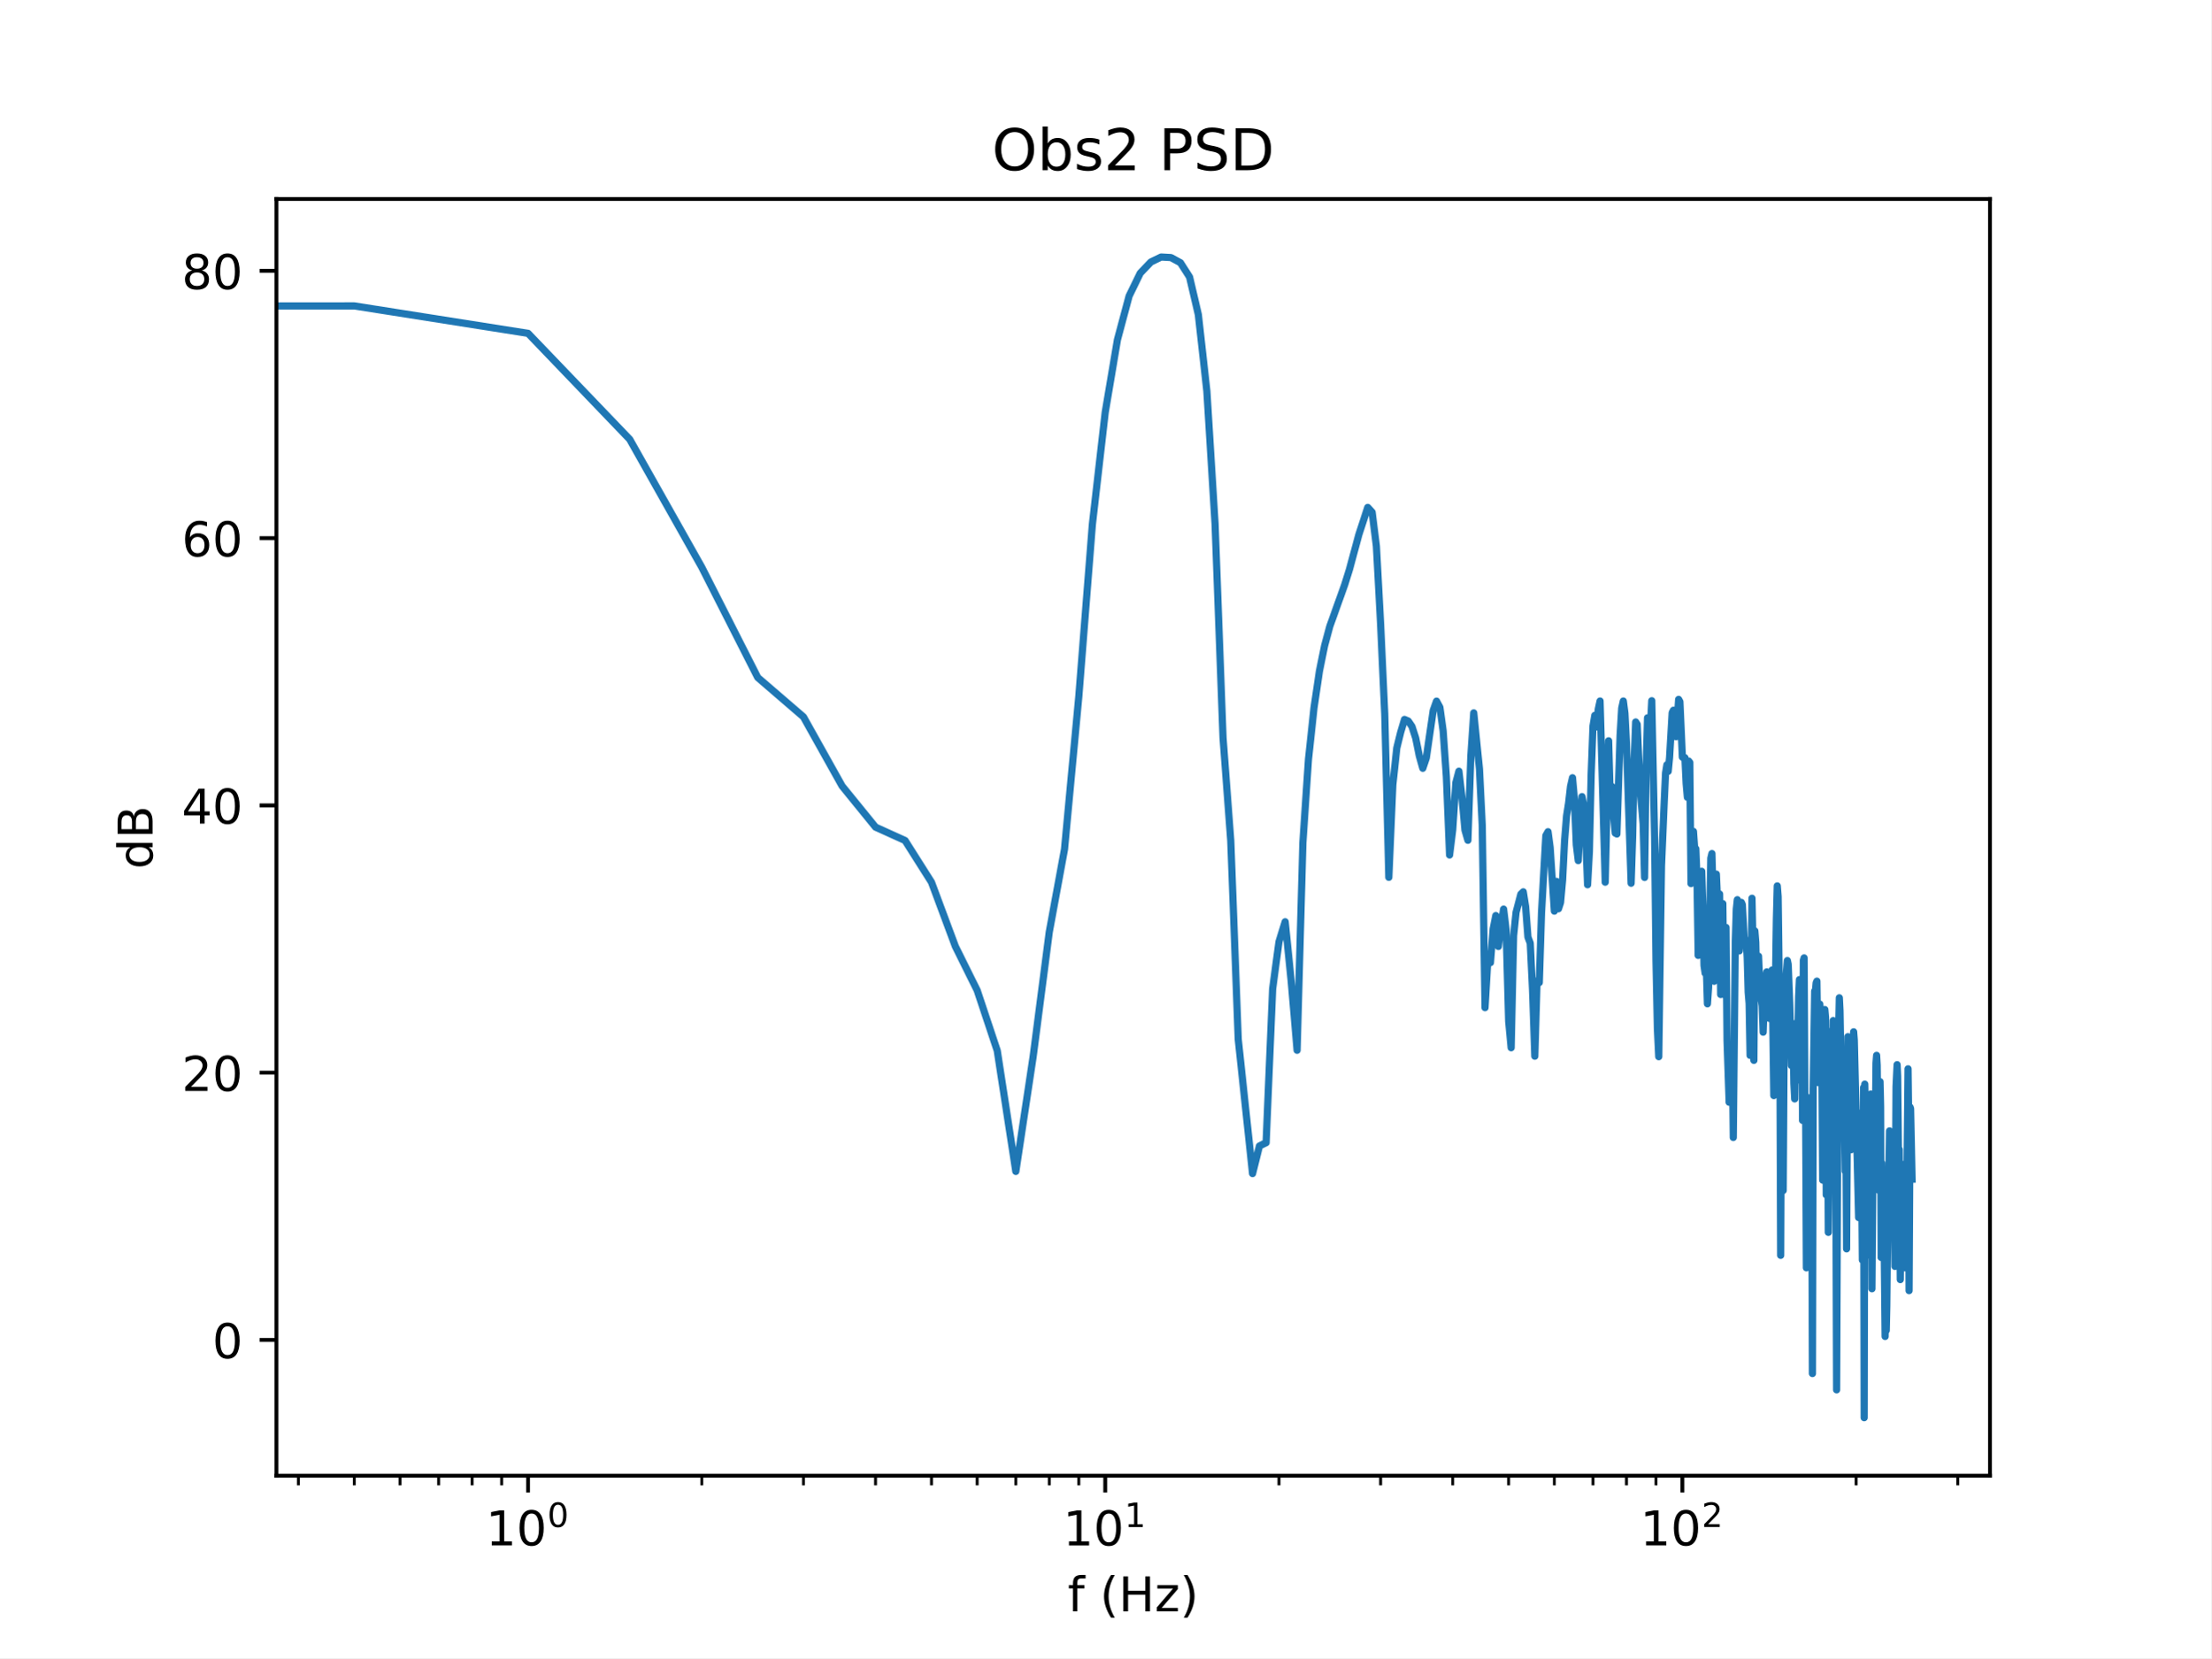
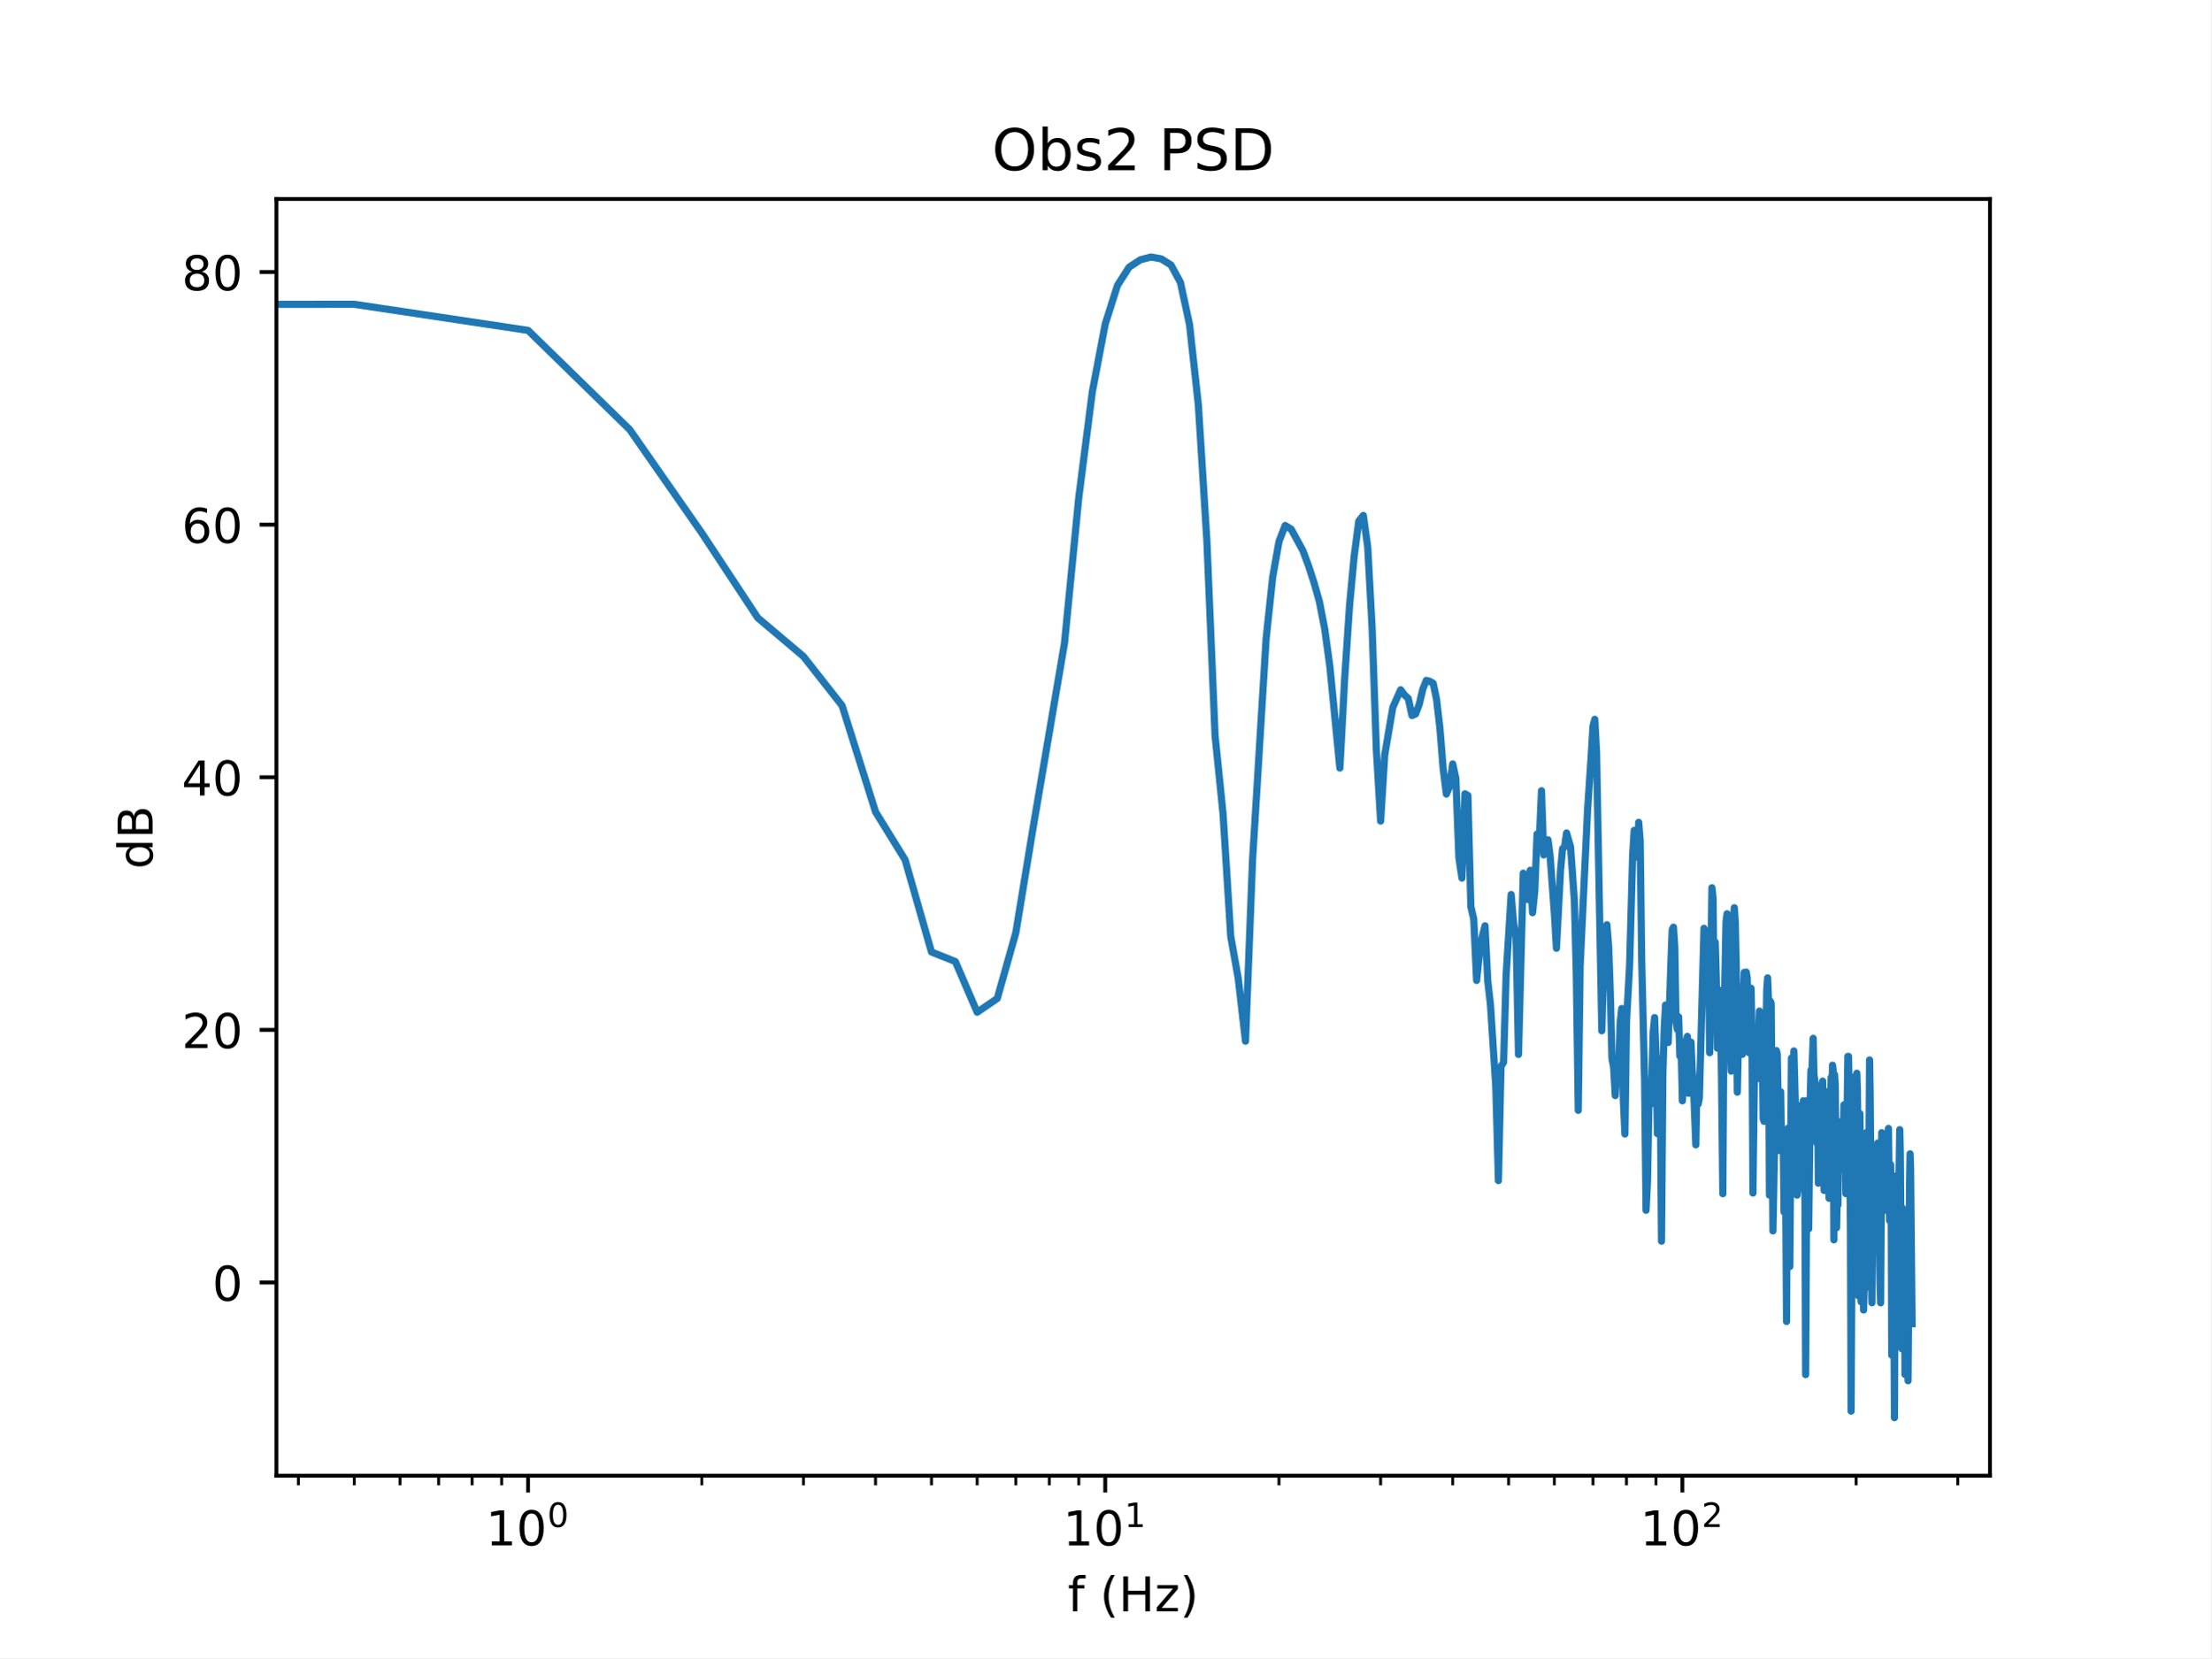
<svg xmlns="http://www.w3.org/2000/svg" xmlns:xlink="http://www.w3.org/1999/xlink" width="460.8pt" height="345.6pt" viewBox="0 0 460.8 345.6" version="1.1">
  <defs>
    <style type="text/css">*{stroke-linejoin: round; stroke-linecap: butt}</style>
  </defs>
  <g id="figure_1">
    <g id="patch_1">
      <path d="M 0 345.6  L 460.8 345.6  L 460.8 0  L 0 0  z " style="fill: #ffffff" />
    </g>
    <g id="axes_1">
      <g id="patch_2">
        <path d="M 57.6 307.584  L 414.72 307.584  L 414.72 41.472  L 57.6 41.472  z " style="fill: #ffffff" />
      </g>
      <g id="matplotlib.axis_1">
        <g id="xtick_1">
          <g id="line2d_1">
            <defs>
-               <path id="m233ea149db" d="M 0 0  L 0 3.5  " style="stroke: #000000; stroke-width: 0.8" />
-             </defs>
-             <g>
-               <use xlink:href="#m233ea149db" x="110.043" y="307.584" style="stroke: #000000; stroke-width: 0.8" />
+               <path id="ma3894af289" d="M 0 0  L 0 3.5  " style="stroke: #000000; stroke-width: 0.8" />
+             </defs>
+             <g>
+               <use xlink:href="#ma3894af289" x="110.043" y="307.584" style="stroke: #000000; stroke-width: 0.8" />
            </g>
          </g>
          <g id="text_1">
            <g transform="translate(101.2431 322.1824) scale(0.1 -0.1)">
              <defs>
                <path id="DejaVuSans-31" d="M 794 531  L 1825 531  L 1825 4091  L 703 3866  L 703 4441  L 1819 4666  L 2450 4666  L 2450 531  L 3481 531  L 3481 0  L 794 0  L 794 531  z " transform="scale(0.015625)" />
                <path id="DejaVuSans-30" d="M 2034 4250  Q 1547 4250 1301 3770  Q 1056 3291 1056 2328  Q 1056 1369 1301 889  Q 1547 409 2034 409  Q 2525 409 2770 889  Q 3016 1369 3016 2328  Q 3016 3291 2770 3770  Q 2525 4250 2034 4250  z M 2034 4750  Q 2819 4750 3233 4129  Q 3647 3509 3647 2328  Q 3647 1150 3233 529  Q 2819 -91 2034 -91  Q 1250 -91 836 529  Q 422 1150 422 2328  Q 422 3509 836 4129  Q 1250 4750 2034 4750  z " transform="scale(0.015625)" />
              </defs>
              <use xlink:href="#DejaVuSans-31" transform="translate(0 0.765625)" />
              <use xlink:href="#DejaVuSans-30" transform="translate(63.62305 0.765625)" />
              <use xlink:href="#DejaVuSans-30" transform="translate(128.2031 39.04688) scale(0.7)" />
            </g>
          </g>
        </g>
        <g id="xtick_2">
          <g id="line2d_2">
            <g>
-               <use xlink:href="#m233ea149db" x="230.331" y="307.584" style="stroke: #000000; stroke-width: 0.8" />
+               <use xlink:href="#ma3894af289" x="230.331" y="307.584" style="stroke: #000000; stroke-width: 0.8" />
            </g>
          </g>
          <g id="text_2">
            <g transform="translate(221.5314 322.1824) scale(0.1 -0.1)">
              <use xlink:href="#DejaVuSans-31" transform="translate(0 0.684375)" />
              <use xlink:href="#DejaVuSans-30" transform="translate(63.62305 0.684375)" />
              <use xlink:href="#DejaVuSans-31" transform="translate(128.2031 38.96563) scale(0.7)" />
            </g>
          </g>
        </g>
        <g id="xtick_3">
          <g id="line2d_3">
            <g>
-               <use xlink:href="#m233ea149db" x="350.62" y="307.584" style="stroke: #000000; stroke-width: 0.8" />
+               <use xlink:href="#ma3894af289" x="350.62" y="307.584" style="stroke: #000000; stroke-width: 0.8" />
            </g>
          </g>
          <g id="text_3">
            <g transform="translate(341.8197 322.1824) scale(0.1 -0.1)">
              <defs>
                <path id="DejaVuSans-32" d="M 1228 531  L 3431 531  L 3431 0  L 469 0  L 469 531  Q 828 903 1448 1529  Q 2069 2156 2228 2338  Q 2531 2678 2651 2914  Q 2772 3150 2772 3378  Q 2772 3750 2511 3984  Q 2250 4219 1831 4219  Q 1534 4219 1204 4116  Q 875 4013 500 3803  L 500 4441  Q 881 4594 1212 4672  Q 1544 4750 1819 4750  Q 2544 4750 2975 4387  Q 3406 4025 3406 3419  Q 3406 3131 3298 2873  Q 3191 2616 2906 2266  Q 2828 2175 2409 1742  Q 1991 1309 1228 531  z " transform="scale(0.015625)" />
              </defs>
              <use xlink:href="#DejaVuSans-31" transform="translate(0 0.765625)" />
              <use xlink:href="#DejaVuSans-30" transform="translate(63.62305 0.765625)" />
              <use xlink:href="#DejaVuSans-32" transform="translate(128.2031 39.04688) scale(0.7)" />
            </g>
          </g>
        </g>
        <g id="xtick_4">
          <g id="line2d_4">
            <defs>
-               <path id="m386ccd1b62" d="M 0 0  L 0 2  " style="stroke: #000000; stroke-width: 0.6" />
-             </defs>
-             <g>
-               <use xlink:href="#m386ccd1b62" x="62.176" y="307.584" style="stroke: #000000; stroke-width: 0.6" />
+               <path id="mf15a66a916" d="M 0 0  L 0 2  " style="stroke: #000000; stroke-width: 0.6" />
+             </defs>
+             <g>
+               <use xlink:href="#mf15a66a916" x="62.176" y="307.584" style="stroke: #000000; stroke-width: 0.6" />
            </g>
          </g>
        </g>
        <g id="xtick_5">
          <g id="line2d_5">
            <g>
-               <use xlink:href="#m386ccd1b62" x="73.833" y="307.584" style="stroke: #000000; stroke-width: 0.6" />
+               <use xlink:href="#mf15a66a916" x="73.833" y="307.584" style="stroke: #000000; stroke-width: 0.6" />
            </g>
          </g>
        </g>
        <g id="xtick_6">
          <g id="line2d_6">
            <g>
-               <use xlink:href="#m386ccd1b62" x="83.357" y="307.584" style="stroke: #000000; stroke-width: 0.6" />
+               <use xlink:href="#mf15a66a916" x="83.357" y="307.584" style="stroke: #000000; stroke-width: 0.6" />
            </g>
          </g>
        </g>
        <g id="xtick_7">
          <g id="line2d_7">
            <g>
-               <use xlink:href="#m386ccd1b62" x="91.41" y="307.584" style="stroke: #000000; stroke-width: 0.6" />
+               <use xlink:href="#mf15a66a916" x="91.41" y="307.584" style="stroke: #000000; stroke-width: 0.6" />
            </g>
          </g>
        </g>
        <g id="xtick_8">
          <g id="line2d_8">
            <g>
-               <use xlink:href="#m386ccd1b62" x="98.386" y="307.584" style="stroke: #000000; stroke-width: 0.6" />
+               <use xlink:href="#mf15a66a916" x="98.386" y="307.584" style="stroke: #000000; stroke-width: 0.6" />
            </g>
          </g>
        </g>
        <g id="xtick_9">
          <g id="line2d_9">
            <g>
-               <use xlink:href="#m386ccd1b62" x="104.539" y="307.584" style="stroke: #000000; stroke-width: 0.6" />
+               <use xlink:href="#mf15a66a916" x="104.539" y="307.584" style="stroke: #000000; stroke-width: 0.6" />
            </g>
          </g>
        </g>
        <g id="xtick_10">
          <g id="line2d_10">
            <g>
-               <use xlink:href="#m386ccd1b62" x="146.254" y="307.584" style="stroke: #000000; stroke-width: 0.6" />
+               <use xlink:href="#mf15a66a916" x="146.254" y="307.584" style="stroke: #000000; stroke-width: 0.6" />
            </g>
          </g>
        </g>
        <g id="xtick_11">
          <g id="line2d_11">
            <g>
-               <use xlink:href="#m386ccd1b62" x="167.435" y="307.584" style="stroke: #000000; stroke-width: 0.6" />
+               <use xlink:href="#mf15a66a916" x="167.435" y="307.584" style="stroke: #000000; stroke-width: 0.6" />
            </g>
          </g>
        </g>
        <g id="xtick_12">
          <g id="line2d_12">
            <g>
-               <use xlink:href="#m386ccd1b62" x="182.464" y="307.584" style="stroke: #000000; stroke-width: 0.6" />
+               <use xlink:href="#mf15a66a916" x="182.464" y="307.584" style="stroke: #000000; stroke-width: 0.6" />
            </g>
          </g>
        </g>
        <g id="xtick_13">
          <g id="line2d_13">
            <g>
-               <use xlink:href="#m386ccd1b62" x="194.121" y="307.584" style="stroke: #000000; stroke-width: 0.6" />
+               <use xlink:href="#mf15a66a916" x="194.121" y="307.584" style="stroke: #000000; stroke-width: 0.6" />
            </g>
          </g>
        </g>
        <g id="xtick_14">
          <g id="line2d_14">
            <g>
-               <use xlink:href="#m386ccd1b62" x="203.646" y="307.584" style="stroke: #000000; stroke-width: 0.6" />
+               <use xlink:href="#mf15a66a916" x="203.646" y="307.584" style="stroke: #000000; stroke-width: 0.6" />
            </g>
          </g>
        </g>
        <g id="xtick_15">
          <g id="line2d_15">
            <g>
-               <use xlink:href="#m386ccd1b62" x="211.699" y="307.584" style="stroke: #000000; stroke-width: 0.6" />
+               <use xlink:href="#mf15a66a916" x="211.699" y="307.584" style="stroke: #000000; stroke-width: 0.6" />
            </g>
          </g>
        </g>
        <g id="xtick_16">
          <g id="line2d_16">
            <g>
-               <use xlink:href="#m386ccd1b62" x="218.674" y="307.584" style="stroke: #000000; stroke-width: 0.6" />
+               <use xlink:href="#mf15a66a916" x="218.674" y="307.584" style="stroke: #000000; stroke-width: 0.6" />
            </g>
          </g>
        </g>
        <g id="xtick_17">
          <g id="line2d_17">
            <g>
-               <use xlink:href="#m386ccd1b62" x="224.827" y="307.584" style="stroke: #000000; stroke-width: 0.6" />
+               <use xlink:href="#mf15a66a916" x="224.827" y="307.584" style="stroke: #000000; stroke-width: 0.6" />
            </g>
          </g>
        </g>
        <g id="xtick_18">
          <g id="line2d_18">
            <g>
-               <use xlink:href="#m386ccd1b62" x="266.542" y="307.584" style="stroke: #000000; stroke-width: 0.6" />
+               <use xlink:href="#mf15a66a916" x="266.542" y="307.584" style="stroke: #000000; stroke-width: 0.6" />
            </g>
          </g>
        </g>
        <g id="xtick_19">
          <g id="line2d_19">
            <g>
-               <use xlink:href="#m386ccd1b62" x="287.724" y="307.584" style="stroke: #000000; stroke-width: 0.6" />
+               <use xlink:href="#mf15a66a916" x="287.724" y="307.584" style="stroke: #000000; stroke-width: 0.6" />
            </g>
          </g>
        </g>
        <g id="xtick_20">
          <g id="line2d_20">
            <g>
-               <use xlink:href="#m386ccd1b62" x="302.752" y="307.584" style="stroke: #000000; stroke-width: 0.6" />
+               <use xlink:href="#mf15a66a916" x="302.752" y="307.584" style="stroke: #000000; stroke-width: 0.6" />
            </g>
          </g>
        </g>
        <g id="xtick_21">
          <g id="line2d_21">
            <g>
-               <use xlink:href="#m386ccd1b62" x="314.409" y="307.584" style="stroke: #000000; stroke-width: 0.6" />
+               <use xlink:href="#mf15a66a916" x="314.409" y="307.584" style="stroke: #000000; stroke-width: 0.6" />
            </g>
          </g>
        </g>
        <g id="xtick_22">
          <g id="line2d_22">
            <g>
-               <use xlink:href="#m386ccd1b62" x="323.934" y="307.584" style="stroke: #000000; stroke-width: 0.6" />
+               <use xlink:href="#mf15a66a916" x="323.934" y="307.584" style="stroke: #000000; stroke-width: 0.6" />
            </g>
          </g>
        </g>
        <g id="xtick_23">
          <g id="line2d_23">
            <g>
-               <use xlink:href="#m386ccd1b62" x="331.987" y="307.584" style="stroke: #000000; stroke-width: 0.6" />
+               <use xlink:href="#mf15a66a916" x="331.987" y="307.584" style="stroke: #000000; stroke-width: 0.6" />
            </g>
          </g>
        </g>
        <g id="xtick_24">
          <g id="line2d_24">
            <g>
-               <use xlink:href="#m386ccd1b62" x="338.963" y="307.584" style="stroke: #000000; stroke-width: 0.6" />
+               <use xlink:href="#mf15a66a916" x="338.963" y="307.584" style="stroke: #000000; stroke-width: 0.6" />
            </g>
          </g>
        </g>
        <g id="xtick_25">
          <g id="line2d_25">
            <g>
-               <use xlink:href="#m386ccd1b62" x="345.116" y="307.584" style="stroke: #000000; stroke-width: 0.6" />
+               <use xlink:href="#mf15a66a916" x="345.116" y="307.584" style="stroke: #000000; stroke-width: 0.6" />
            </g>
          </g>
        </g>
        <g id="xtick_26">
          <g id="line2d_26">
            <g>
-               <use xlink:href="#m386ccd1b62" x="386.83" y="307.584" style="stroke: #000000; stroke-width: 0.6" />
+               <use xlink:href="#mf15a66a916" x="386.83" y="307.584" style="stroke: #000000; stroke-width: 0.6" />
            </g>
          </g>
        </g>
        <g id="xtick_27">
          <g id="line2d_27">
            <g>
-               <use xlink:href="#m386ccd1b62" x="408.012" y="307.584" style="stroke: #000000; stroke-width: 0.6" />
+               <use xlink:href="#mf15a66a916" x="408.012" y="307.584" style="stroke: #000000; stroke-width: 0.6" />
            </g>
          </g>
        </g>
        <g id="text_4">
          <g transform="translate(222.5248 335.8606) scale(0.1 -0.1)">
            <defs>
              <path id="DejaVuSans-66" d="M 2375 4863  L 2375 4384  L 1825 4384  Q 1516 4384 1395 4259  Q 1275 4134 1275 3809  L 1275 3500  L 2222 3500  L 2222 3053  L 1275 3053  L 1275 0  L 697 0  L 697 3053  L 147 3053  L 147 3500  L 697 3500  L 697 3744  Q 697 4328 969 4595  Q 1241 4863 1831 4863  L 2375 4863  z " transform="scale(0.015625)" />
              <path id="DejaVuSans-20" transform="scale(0.015625)" />
              <path id="DejaVuSans-28" d="M 1984 4856  Q 1566 4138 1362 3434  Q 1159 2731 1159 2009  Q 1159 1288 1364 580  Q 1569 -128 1984 -844  L 1484 -844  Q 1016 -109 783 600  Q 550 1309 550 2009  Q 550 2706 781 3412  Q 1013 4119 1484 4856  L 1984 4856  z " transform="scale(0.015625)" />
              <path id="DejaVuSans-48" d="M 628 4666  L 1259 4666  L 1259 2753  L 3553 2753  L 3553 4666  L 4184 4666  L 4184 0  L 3553 0  L 3553 2222  L 1259 2222  L 1259 0  L 628 0  L 628 4666  z " transform="scale(0.015625)" />
              <path id="DejaVuSans-7a" d="M 353 3500  L 3084 3500  L 3084 2975  L 922 459  L 3084 459  L 3084 0  L 275 0  L 275 525  L 2438 3041  L 353 3041  L 353 3500  z " transform="scale(0.015625)" />
              <path id="DejaVuSans-29" d="M 513 4856  L 1013 4856  Q 1481 4119 1714 3412  Q 1947 2706 1947 2009  Q 1947 1309 1714 600  Q 1481 -109 1013 -844  L 513 -844  Q 928 -128 1133 580  Q 1338 1288 1338 2009  Q 1338 2731 1133 3434  Q 928 4138 513 4856  z " transform="scale(0.015625)" />
            </defs>
            <use xlink:href="#DejaVuSans-66" />
            <use xlink:href="#DejaVuSans-20" x="35.205" />
            <use xlink:href="#DejaVuSans-28" x="66.992" />
            <use xlink:href="#DejaVuSans-48" x="106.006" />
            <use xlink:href="#DejaVuSans-7a" x="181.201" />
            <use xlink:href="#DejaVuSans-29" x="233.691" />
          </g>
        </g>
      </g>
      <g id="matplotlib.axis_2">
        <g id="ytick_1">
          <g id="line2d_28">
            <defs>
-               <path id="m156dadea0e" d="M 0 0  L -3.5 0  " style="stroke: #000000; stroke-width: 0.8" />
-             </defs>
-             <g>
-               <use xlink:href="#m156dadea0e" x="57.6" y="279.288" style="stroke: #000000; stroke-width: 0.8" />
+               <path id="maa69edaaa3" d="M 0 0  L -3.5 0  " style="stroke: #000000; stroke-width: 0.8" />
+             </defs>
+             <g>
+               <use xlink:href="#maa69edaaa3" x="57.6" y="267.313" style="stroke: #000000; stroke-width: 0.8" />
            </g>
          </g>
          <g id="text_5">
-             <g transform="translate(44.2375 283.0874) scale(0.1 -0.1)">
+             <g transform="translate(44.2375 271.1126) scale(0.1 -0.1)">
              <use xlink:href="#DejaVuSans-30" />
            </g>
          </g>
        </g>
        <g id="ytick_2">
          <g id="line2d_29">
            <g>
-               <use xlink:href="#m156dadea0e" x="57.6" y="223.577" style="stroke: #000000; stroke-width: 0.8" />
+               <use xlink:href="#maa69edaaa3" x="57.6" y="214.659" style="stroke: #000000; stroke-width: 0.8" />
            </g>
          </g>
          <g id="text_6">
-             <g transform="translate(37.875 227.3761) scale(0.1 -0.1)">
+             <g transform="translate(37.875 218.458) scale(0.1 -0.1)">
              <use xlink:href="#DejaVuSans-32" />
              <use xlink:href="#DejaVuSans-30" x="63.623" />
            </g>
          </g>
        </g>
        <g id="ytick_3">
          <g id="line2d_30">
            <g>
-               <use xlink:href="#m156dadea0e" x="57.6" y="167.866" style="stroke: #000000; stroke-width: 0.8" />
+               <use xlink:href="#maa69edaaa3" x="57.6" y="162.004" style="stroke: #000000; stroke-width: 0.8" />
            </g>
          </g>
          <g id="text_7">
-             <g transform="translate(37.875 171.6648) scale(0.1 -0.1)">
+             <g transform="translate(37.875 165.8034) scale(0.1 -0.1)">
              <defs>
                <path id="DejaVuSans-34" d="M 2419 4116  L 825 1625  L 2419 1625  L 2419 4116  z M 2253 4666  L 3047 4666  L 3047 1625  L 3713 1625  L 3713 1100  L 3047 1100  L 3047 0  L 2419 0  L 2419 1100  L 313 1100  L 313 1709  L 2253 4666  z " transform="scale(0.015625)" />
              </defs>
              <use xlink:href="#DejaVuSans-34" />
              <use xlink:href="#DejaVuSans-30" x="63.623" />
            </g>
          </g>
        </g>
        <g id="ytick_4">
          <g id="line2d_31">
            <g>
-               <use xlink:href="#m156dadea0e" x="57.6" y="112.154" style="stroke: #000000; stroke-width: 0.8" />
+               <use xlink:href="#maa69edaaa3" x="57.6" y="109.35" style="stroke: #000000; stroke-width: 0.8" />
            </g>
          </g>
          <g id="text_8">
-             <g transform="translate(37.875 115.9535) scale(0.1 -0.1)">
+             <g transform="translate(37.875 113.1488) scale(0.1 -0.1)">
              <defs>
                <path id="DejaVuSans-36" d="M 2113 2584  Q 1688 2584 1439 2293  Q 1191 2003 1191 1497  Q 1191 994 1439 701  Q 1688 409 2113 409  Q 2538 409 2786 701  Q 3034 994 3034 1497  Q 3034 2003 2786 2293  Q 2538 2584 2113 2584  z M 3366 4563  L 3366 3988  Q 3128 4100 2886 4159  Q 2644 4219 2406 4219  Q 1781 4219 1451 3797  Q 1122 3375 1075 2522  Q 1259 2794 1537 2939  Q 1816 3084 2150 3084  Q 2853 3084 3261 2657  Q 3669 2231 3669 1497  Q 3669 778 3244 343  Q 2819 -91 2113 -91  Q 1303 -91 875 529  Q 447 1150 447 2328  Q 447 3434 972 4092  Q 1497 4750 2381 4750  Q 2619 4750 2861 4703  Q 3103 4656 3366 4563  z " transform="scale(0.015625)" />
              </defs>
              <use xlink:href="#DejaVuSans-36" />
              <use xlink:href="#DejaVuSans-30" x="63.623" />
            </g>
          </g>
        </g>
        <g id="ytick_5">
          <g id="line2d_32">
            <g>
-               <use xlink:href="#m156dadea0e" x="57.6" y="56.443" style="stroke: #000000; stroke-width: 0.8" />
+               <use xlink:href="#maa69edaaa3" x="57.6" y="56.695" style="stroke: #000000; stroke-width: 0.8" />
            </g>
          </g>
          <g id="text_9">
-             <g transform="translate(37.875 60.24222) scale(0.1 -0.1)">
+             <g transform="translate(37.875 60.49415) scale(0.1 -0.1)">
              <defs>
                <path id="DejaVuSans-38" d="M 2034 2216  Q 1584 2216 1326 1975  Q 1069 1734 1069 1313  Q 1069 891 1326 650  Q 1584 409 2034 409  Q 2484 409 2743 651  Q 3003 894 3003 1313  Q 3003 1734 2745 1975  Q 2488 2216 2034 2216  z M 1403 2484  Q 997 2584 770 2862  Q 544 3141 544 3541  Q 544 4100 942 4425  Q 1341 4750 2034 4750  Q 2731 4750 3128 4425  Q 3525 4100 3525 3541  Q 3525 3141 3298 2862  Q 3072 2584 2669 2484  Q 3125 2378 3379 2068  Q 3634 1759 3634 1313  Q 3634 634 3220 271  Q 2806 -91 2034 -91  Q 1263 -91 848 271  Q 434 634 434 1313  Q 434 1759 690 2068  Q 947 2378 1403 2484  z M 1172 3481  Q 1172 3119 1398 2916  Q 1625 2713 2034 2713  Q 2441 2713 2670 2916  Q 2900 3119 2900 3481  Q 2900 3844 2670 4047  Q 2441 4250 2034 4250  Q 1625 4250 1398 4047  Q 1172 3844 1172 3481  z " transform="scale(0.015625)" />
              </defs>
              <use xlink:href="#DejaVuSans-38" />
              <use xlink:href="#DejaVuSans-30" x="63.623" />
            </g>
          </g>
        </g>
        <g id="text_10">
          <g transform="translate(31.79531 181.1327) rotate(-90) scale(0.1 -0.1)">
            <defs>
              <path id="DejaVuSans-64" d="M 2906 2969  L 2906 4863  L 3481 4863  L 3481 0  L 2906 0  L 2906 525  Q 2725 213 2448 61  Q 2172 -91 1784 -91  Q 1150 -91 751 415  Q 353 922 353 1747  Q 353 2572 751 3078  Q 1150 3584 1784 3584  Q 2172 3584 2448 3432  Q 2725 3281 2906 2969  z M 947 1747  Q 947 1113 1208 752  Q 1469 391 1925 391  Q 2381 391 2643 752  Q 2906 1113 2906 1747  Q 2906 2381 2643 2742  Q 2381 3103 1925 3103  Q 1469 3103 1208 2742  Q 947 2381 947 1747  z " transform="scale(0.015625)" />
              <path id="DejaVuSans-42" d="M 1259 2228  L 1259 519  L 2272 519  Q 2781 519 3026 730  Q 3272 941 3272 1375  Q 3272 1813 3026 2020  Q 2781 2228 2272 2228  L 1259 2228  z M 1259 4147  L 1259 2741  L 2194 2741  Q 2656 2741 2882 2914  Q 3109 3088 3109 3444  Q 3109 3797 2882 3972  Q 2656 4147 2194 4147  L 1259 4147  z M 628 4666  L 2241 4666  Q 2963 4666 3353 4366  Q 3744 4066 3744 3513  Q 3744 3084 3544 2831  Q 3344 2578 2956 2516  Q 3422 2416 3680 2098  Q 3938 1781 3938 1306  Q 3938 681 3513 340  Q 3088 0 2303 0  L 628 0  L 628 4666  z " transform="scale(0.015625)" />
            </defs>
            <use xlink:href="#DejaVuSans-64" />
            <use xlink:href="#DejaVuSans-42" x="63.477" />
          </g>
        </g>
      </g>
      <g id="line2d_33">
-         <path d="M -1 63.791  L 73.833 63.756  L 110.043 69.474  L 131.225 91.558  L 146.254 118.241  L 157.911 141.21  L 167.435 149.413  L 175.488 163.817  L 182.464 172.401  L 188.617 175.183  L 194.121 183.879  L 199.1 197.257  L 203.646 206.423  L 207.827 218.996  L 211.699 244.162  L 215.303 220.264  L 218.674 194.23  L 221.841 177.033  L 224.827 145.169  L 227.652 109.32  L 230.331 85.935  L 232.88 70.796  L 235.31 61.701  L 237.633 56.923  L 239.856 54.6  L 241.989 53.568  L 244.037 53.684  L 246.009 54.758  L 247.909 57.738  L 249.742 65.596  L 251.513 81.508  L 253.226 109.212  L 254.885 153.779  L 256.492 175.162  L 258.052 216.595  L 261.038 244.609  L 262.469 238.858  L 263.862 238.177  L 265.219 206.12  L 266.542 196.282  L 267.832 192.125  L 269.091 204.477  L 270.32 218.908  L 271.521 175.649  L 272.695 158.201  L 273.843 147.546  L 274.967 139.908  L 276.066 134.504  L 277.144 130.523  L 280.248 121.844  L 281.243 118.639  L 283.178 111.466  L 285.044 105.755  L 285.953 106.76  L 286.846 113.818  L 287.724 130.103  L 288.587 148.839  L 289.436 182.866  L 290.272 163.549  L 291.095 155.917  L 291.905 152.624  L 292.703 149.948  L 293.488 150.287  L 294.262 151.431  L 295.025 153.793  L 295.776 157.502  L 296.517 160.138  L 297.248 157.961  L 298.679 148.097  L 299.381 146.136  L 300.073 147.424  L 300.756 152.334  L 301.43 161.876  L 302.095 178.211  L 302.752 172.957  L 303.401 163.135  L 304.042 160.742  L 304.675 166.091  L 305.301 173.013  L 305.919 175.146  L 306.53 157.503  L 307.134 148.582  L 308.322 160.276  L 308.905 171.957  L 309.483 210.034  L 310.053 200.219  L 310.618 200.649  L 311.177 193.605  L 311.73 190.833  L 312.277 197.277  L 312.818 192.849  L 313.354 189.487  L 313.884 193.776  L 314.409 212.877  L 314.929 218.386  L 315.444 195.015  L 315.954 190.148  L 316.958 186.365  L 317.453 185.882  L 317.944 188.978  L 318.43 195.319  L 318.911 196.583  L 319.388 206.459  L 319.861 220.146  L 320.33 204.437  L 320.794 204.803  L 321.254 190.27  L 322.163 174.155  L 322.611 173.35  L 323.056 176.646  L 323.934 189.905  L 324.367 183.701  L 324.797 189.42  L 325.224 188.119  L 325.647 183.454  L 326.066 175.195  L 326.483 170.051  L 326.896 167.44  L 327.305 163.87  L 327.712 162.105  L 328.115 166.515  L 328.516 176.115  L 328.913 179.384  L 329.307 170.206  L 329.699 166.038  L 330.087 167.901  L 330.473 174.492  L 330.855 184.414  L 331.235 177.484  L 331.612 161.337  L 331.987 151.303  L 332.359 149.104  L 332.728 151.518  L 333.094 147.795  L 333.459 146.11  L 334.536 183.877  L 335.242 154.405  L 335.591 166.933  L 335.938 163.931  L 336.283 169.836  L 336.626 173.651  L 336.966 173.833  L 337.64 153.24  L 337.974 147.599  L 338.305 146.114  L 338.635 148.651  L 338.963 154.947  L 339.933 184.097  L 340.253 174.117  L 340.57 158.405  L 340.886 150.481  L 341.2 150.98  L 341.821 164.764  L 342.436 171.703  L 342.741 182.892  L 343.044 161.041  L 343.345 149.615  L 343.644 152.345  L 343.942 151.826  L 344.238 146.048  L 344.825 174.667  L 345.116 200.371  L 345.405 214.354  L 345.693 220.242  L 346.264 180.446  L 346.829 167.099  L 347.109 161.115  L 347.387 159.399  L 347.664 160.772  L 347.94 157.914  L 348.487 148.541  L 348.759 148.029  L 349.297 153.55  L 349.83 145.775  L 350.095 146.263  L 350.62 157.815  L 350.88 157.988  L 351.14 157.917  L 351.398 163.316  L 351.654 166.186  L 351.91 158.618  L 352.164 158.922  L 352.417 184.171  L 352.669 183.271  L 352.919 173.293  L 353.169 176.793  L 353.417 176.915  L 353.664 183.1  L 353.91 199.142  L 354.154 195.941  L 354.398 183.742  L 354.64 181.597  L 354.882 189.199  L 355.122 201.234  L 355.361 202.846  L 355.599 201.518  L 355.836 209.221  L 356.072 205.885  L 356.54 178.872  L 356.773 177.908  L 357.004 186.752  L 357.235 204.534  L 357.693 182.194  L 358.148 192.198  L 358.373 186.341  L 358.598 207.288  L 359.044 188.344  L 359.266 207.301  L 359.487 204.735  L 359.707 193.31  L 359.926 216.932  L 360.362 229.746  L 360.578 218.044  L 360.793 217.88  L 361.008 218.327  L 361.221 237.094  L 361.646 196.292  L 361.857 189.495  L 362.068 187.523  L 362.277 190.823  L 362.485 198.193  L 362.693 194.673  L 362.9 188.08  L 363.106 188.526  L 363.516 195.779  L 363.72 195.965  L 363.922 195.961  L 364.124 199.597  L 364.326 206.808  L 364.526 209.163  L 364.726 219.981  L 364.925 208.95  L 365.123 187.224  L 365.321 196.386  L 365.518 221.016  L 365.714 194.034  L 365.909 196.43  L 366.104 205.074  L 366.297 199.272  L 366.49 199.301  L 366.875 208.206  L 367.066 208.152  L 367.256 209.685  L 367.446 215.144  L 367.823 204.419  L 368.197 202.569  L 368.383 202.971  L 368.754 212.276  L 368.938 209.623  L 369.122 202.896  L 369.305 202.187  L 369.669 228.35  L 370.21 191.459  L 370.389 184.646  L 370.568 186.848  L 370.923 214.483  L 371.1 261.655  L 371.276 221.405  L 371.452 220.849  L 371.627 248.143  L 371.801 220.646  L 372.149 204.57  L 372.493 200.211  L 372.665 200.982  L 373.006 209.551  L 373.346 222.102  L 373.683 215.454  L 373.85 225.826  L 374.018 229.047  L 374.184 213.327  L 374.35 214.161  L 374.516 225.16  L 374.845 207.748  L 375.009 204.175  L 375.173 205.978  L 375.336 213.375  L 375.498 212.79  L 375.66 233.527  L 375.822 200.207  L 375.983 199.653  L 376.143 227.726  L 376.303 231.337  L 376.463 264.261  L 376.622 228.891  L 376.781 228.779  L 376.939 230.127  L 377.096 234.103  L 377.253 248.059  L 377.41 240.656  L 377.566 239.013  L 377.722 286.292  L 377.877 227  L 378.186 206.568  L 378.34 206.596  L 378.493 204.842  L 378.646 204.498  L 378.951 225.657  L 379.254 209.287  L 379.555 214.253  L 379.705 222.874  L 379.854 245.969  L 380.003 246.02  L 380.152 241.709  L 380.3 210.417  L 380.448 212.076  L 380.595 249.048  L 380.742 214.842  L 380.889 229.043  L 381.035 256.867  L 381.181 243.625  L 381.326 242.904  L 381.471 243.862  L 382.047 212.723  L 382.332 221.699  L 382.474 229.553  L 382.616 245.691  L 382.757 289.692  L 383.039 222.414  L 383.319 207.972  L 383.459 210.672  L 383.875 234.021  L 384.013 224.9  L 384.425 234.099  L 384.561 244.118  L 384.698 235.922  L 384.833 260.298  L 385.104 216.079  L 385.373 226.592  L 385.508 236.536  L 385.641 237.625  L 385.775 239.631  L 385.908 237.32  L 386.173 218.073  L 386.305 215.063  L 386.437 216.739  L 387.35 253.783  L 387.608 239.151  L 387.736 238.449  L 387.865 231.975  L 388.12 262.628  L 388.374 226.675  L 388.501 295.488  L 388.627 225.974  L 388.753 231.824  L 388.879 255.849  L 389.13 241.81  L 389.254 247.213  L 389.379 246.19  L 389.503 251.261  L 389.627 261.66  L 389.874 228.032  L 389.997 233.071  L 390.12 268.614  L 390.365 237.442  L 390.487 238.342  L 390.73 243.255  L 390.971 221.548  L 391.092 219.962  L 391.212 222.027  L 391.332 233.506  L 391.452 234.299  L 391.571 248.113  L 391.809 225.458  L 391.928 230.654  L 392.046 262.092  L 392.164 242.415  L 392.282 257.801  L 392.399 253.887  L 392.517 254.709  L 392.634 256.492  L 392.867 278.567  L 392.983 264.198  L 393.099 277.316  L 393.215 272.196  L 393.445 250.482  L 393.56 250.299  L 393.79 235.717  L 393.904 247.594  L 394.018 244.69  L 394.131 254.272  L 394.245 249.277  L 394.358 239.054  L 394.471 250.168  L 394.584 243.722  L 394.696 244.459  L 394.92 263.965  L 395.144 226.459  L 395.366 221.909  L 395.477 224.317  L 395.698 245.38  L 395.808 239.576  L 396.027 266.705  L 396.137 254.712  L 396.246 255.113  L 396.355 258.681  L 396.68 242.692  L 396.788 249.235  L 397.004 264.256  L 397.218 245.828  L 397.325 254.124  L 397.645 222.775  L 397.751 231.888  L 397.857 269.014  L 398.068 230.771  L 398.173 231.081  L 398.487 245.781  L 398.487 245.781  " clip-path="url(#pb389852534)" style="fill: none; stroke: #1f77b4; stroke-width: 1.5; stroke-linecap: square" />
+         <path d="M -1 63.456  L 73.833 63.421  L 110.043 68.855  L 131.225 89.53  L 146.254 111.088  L 157.911 128.767  L 167.435 136.816  L 175.488 147.063  L 182.464 169.217  L 188.617 179.19  L 194.121 198.421  L 199.1 200.416  L 203.646 210.98  L 207.827 208.12  L 211.699 194.402  L 215.303 172.483  L 221.841 134.067  L 224.827 103.637  L 227.652 81.605  L 230.331 67.545  L 232.88 59.489  L 235.31 55.689  L 237.633 54.154  L 239.856 53.568  L 241.989 53.953  L 244.037 55.229  L 246.009 58.867  L 247.909 67.69  L 249.742 84.4  L 251.513 112.633  L 253.226 153.347  L 254.885 169.587  L 256.492 195.183  L 258.052 203.946  L 259.566 217.018  L 261.038 179.188  L 263.862 133.167  L 265.219 120.377  L 266.542 112.892  L 267.832 109.523  L 269.091 110.301  L 271.521 114.747  L 272.695 117.904  L 273.843 121.432  L 274.967 125.39  L 276.066 131.048  L 277.144 138.869  L 279.233 160.084  L 280.248 141.231  L 281.243 126.325  L 282.219 115.878  L 283.178 108.613  L 284.119 107.427  L 285.044 114.053  L 285.953 130.884  L 286.846 156.416  L 287.724 171.139  L 288.587 157.317  L 290.272 147.426  L 291.905 143.764  L 292.703 144.854  L 293.488 145.575  L 294.262 149.146  L 295.025 148.803  L 295.776 146.799  L 296.517 143.654  L 297.248 141.808  L 297.969 142.001  L 298.679 142.42  L 299.381 145.741  L 300.073 151.685  L 300.756 160.138  L 301.43 165.504  L 302.095 163.912  L 302.752 159.224  L 303.401 162.235  L 304.042 178.8  L 304.675 183.022  L 305.301 165.442  L 305.919 165.807  L 306.53 188.972  L 307.134 191.562  L 307.731 204.361  L 308.322 198.69  L 308.905 195.249  L 309.483 192.962  L 310.053 204.46  L 310.618 209.389  L 311.73 226.527  L 312.277 246.078  L 312.818 222.297  L 313.354 221.405  L 313.884 203.221  L 314.929 186.441  L 315.444 192.427  L 315.954 195.347  L 316.458 219.784  L 317.453 181.988  L 317.944 185.741  L 318.43 187.505  L 318.911 181.393  L 319.388 190.237  L 319.861 185.571  L 320.33 173.828  L 320.794 175.205  L 321.254 164.812  L 321.711 178.198  L 322.611 175.043  L 323.056 178.475  L 323.934 190.329  L 324.367 197.655  L 325.224 181.381  L 325.647 176.891  L 326.066 176.492  L 326.483 173.615  L 327.305 176.508  L 328.115 187.742  L 328.516 203.263  L 328.913 231.434  L 329.307 201.27  L 330.855 168.849  L 331.612 157.564  L 331.987 151.338  L 332.359 149.925  L 332.728 156.819  L 333.82 214.854  L 334.179 201.695  L 334.536 196.15  L 334.89 192.739  L 335.242 197.224  L 335.591 206.873  L 335.938 220.616  L 336.283 222.427  L 336.626 228.355  L 336.966 222.291  L 337.304 224.203  L 337.64 213.271  L 337.974 210.202  L 338.305 229.11  L 338.635 236.371  L 338.963 213.05  L 339.612 201.38  L 340.253 178.191  L 340.57 173.076  L 341.2 178.654  L 341.511 171.398  L 341.821 175.256  L 342.13 199.918  L 342.741 225.031  L 343.044 252.268  L 343.345 246.202  L 343.644 229.648  L 343.942 230.233  L 344.238 225.266  L 344.532 215.1  L 344.825 212.09  L 345.116 219.89  L 345.405 236.288  L 345.693 220.736  L 345.979 223.447  L 346.264 258.706  L 346.547 224.056  L 346.829 214.337  L 347.109 209.466  L 347.387 211.64  L 347.664 217.296  L 348.214 200.956  L 348.487 193.795  L 348.759 193.252  L 349.029 197.3  L 349.297 212.916  L 349.564 214.554  L 349.83 211.942  L 350.095 220.146  L 350.358 218.238  L 350.62 229.445  L 350.88 224.179  L 351.14 221.688  L 351.398 217.033  L 351.654 216.016  L 351.91 227.889  L 352.164 225.678  L 352.417 217.215  L 352.669 223.122  L 352.919 226.148  L 353.417 238.63  L 353.664 224.906  L 353.91 230.124  L 354.154 228.856  L 355.122 193.487  L 355.361 194.082  L 355.599 203.605  L 355.836 199.618  L 356.072 199.279  L 356.306 219.429  L 356.773 185.027  L 357.004 187.097  L 357.235 207.503  L 357.465 196.388  L 357.693 204.168  L 357.921 218.492  L 358.373 206.412  L 358.598 209.703  L 359.044 248.814  L 359.266 214.316  L 359.707 192.177  L 359.926 190.463  L 360.144 192.401  L 360.362 198.052  L 360.578 216.647  L 360.793 223.26  L 361.008 201.665  L 361.221 192.341  L 361.434 189.196  L 361.646 192.363  L 361.857 202.356  L 362.068 227.639  L 362.485 207.696  L 362.693 206.851  L 362.9 217.647  L 363.106 219.765  L 363.311 207.183  L 363.516 202.667  L 363.72 210.59  L 363.922 202.612  L 364.124 203.812  L 364.526 219.44  L 364.726 209.178  L 364.925 205.97  L 365.123 214.402  L 365.321 248.662  L 365.714 217.195  L 365.909 214.682  L 366.104 215.941  L 366.297 224.836  L 366.683 210.737  L 367.066 215.914  L 367.256 216.109  L 367.446 233.179  L 367.634 233.731  L 367.823 217.99  L 368.01 218.568  L 368.197 206.326  L 368.383 203.82  L 368.569 208.583  L 368.754 249.092  L 368.938 208.692  L 369.122 209.124  L 369.487 256.564  L 370.21 218.986  L 370.389 219.665  L 370.746 239.818  L 370.923 230.421  L 371.1 227.566  L 371.276 239.229  L 371.452 237.589  L 371.627 237.41  L 371.801 252.614  L 371.975 245.683  L 372.149 249.581  L 372.321 275.446  L 372.493 242.6  L 372.665 235.12  L 373.006 263.984  L 373.346 220.529  L 373.514 225.897  L 373.683 236.975  L 373.85 219.044  L 374.184 231.125  L 374.35 234.894  L 374.516 249.107  L 374.681 247.903  L 375.009 230.488  L 375.498 246.064  L 375.66 243.119  L 375.822 229.422  L 375.983 233.317  L 376.143 246.162  L 376.303 286.516  L 376.622 229.377  L 376.781 229.892  L 376.939 256.136  L 377.253 229.18  L 377.41 223.057  L 377.566 224.543  L 377.877 216.418  L 378.032 223.914  L 378.186 225.038  L 378.34 227.04  L 378.493 231.051  L 378.646 238.287  L 378.799 229.46  L 378.951 246.62  L 379.103 240.723  L 379.254 239.848  L 379.555 230.724  L 379.705 225.971  L 379.854 225.335  L 380.152 248.133  L 380.448 227.484  L 380.595 227.649  L 380.742 229.794  L 381.035 242.265  L 381.181 249.766  L 381.615 224.56  L 381.76 230.135  L 381.903 222.019  L 382.047 223.141  L 382.19 258.423  L 382.332 223.989  L 382.474 226.337  L 382.757 255.894  L 382.898 248.637  L 383.039 251.143  L 383.179 235.736  L 383.319 243.614  L 383.598 233.789  L 384.013 243.529  L 384.288 230.27  L 384.425 240.059  L 384.561 240.343  L 384.698 248.807  L 385.104 220.173  L 385.239 220.187  L 385.373 227.672  L 385.641 255.916  L 385.775 294.127  L 386.041 244.651  L 386.173 224.543  L 386.305 226.178  L 386.437 261.109  L 386.699 231.3  L 386.83 230.343  L 386.961 223.692  L 387.091 227.156  L 387.22 240.216  L 387.35 270.123  L 387.479 235.695  L 387.608 232.112  L 387.736 243.367  L 387.865 271.344  L 387.993 238.704  L 388.12 236.272  L 388.247 248.137  L 388.374 273.046  L 388.501 268.809  L 388.627 248.853  L 388.753 255.94  L 389.004 236.024  L 389.13 243.156  L 389.254 268.26  L 389.379 257.028  L 389.627 220.926  L 389.751 227.965  L 390.12 271.539  L 390.365 240.687  L 390.608 245.155  L 390.851 252.373  L 390.971 251.769  L 391.332 238.241  L 391.809 267.588  L 391.928 271.552  L 392.164 236.082  L 392.282 237.264  L 392.399 249.695  L 392.634 245.022  L 392.75 252.261  L 392.867 247.044  L 393.099 250.773  L 393.33 240.496  L 393.56 235.202  L 393.79 254.424  L 394.018 242.738  L 394.131 249.427  L 394.245 282.452  L 394.471 252.325  L 394.696 272.155  L 394.808 295.488  L 395.032 246.038  L 395.144 245.111  L 395.255 251.857  L 395.366 273.995  L 395.477 268.472  L 395.698 249.082  L 395.918 235.457  L 396.027 240.23  L 396.355 281.123  L 396.463 251.812  L 396.572 253.055  L 396.68 277.236  L 396.896 260.38  L 397.004 286.479  L 397.111 265.312  L 397.218 267.603  L 397.325 284.359  L 397.432 259.318  L 397.645 287.8  L 397.962 246.69  L 398.068 240.492  L 398.173 243.702  L 398.487 275.908  L 398.487 275.908  " clip-path="url(#p4fe922f3f0)" style="fill: none; stroke: #1f77b4; stroke-width: 1.5; stroke-linecap: square" />
      </g>
      <g id="patch_3">
        <path d="M 57.6 307.584  L 57.6 41.472  " style="fill: none; stroke: #000000; stroke-width: 0.8; stroke-linejoin: miter; stroke-linecap: square" />
      </g>
      <g id="patch_4">
        <path d="M 414.72 307.584  L 414.72 41.472  " style="fill: none; stroke: #000000; stroke-width: 0.8; stroke-linejoin: miter; stroke-linecap: square" />
      </g>
      <g id="patch_5">
        <path d="M 57.6 307.584  L 414.72 307.584  " style="fill: none; stroke: #000000; stroke-width: 0.8; stroke-linejoin: miter; stroke-linecap: square" />
      </g>
      <g id="patch_6">
        <path d="M 57.6 41.472  L 414.72 41.472  " style="fill: none; stroke: #000000; stroke-width: 0.8; stroke-linejoin: miter; stroke-linecap: square" />
      </g>
      <g id="text_11">
        <g transform="translate(206.7309 35.472) scale(0.12 -0.12)">
          <defs>
            <path id="DejaVuSans-4f" d="M 2522 4238  Q 1834 4238 1429 3725  Q 1025 3213 1025 2328  Q 1025 1447 1429 934  Q 1834 422 2522 422  Q 3209 422 3611 934  Q 4013 1447 4013 2328  Q 4013 3213 3611 3725  Q 3209 4238 2522 4238  z M 2522 4750  Q 3503 4750 4090 4092  Q 4678 3434 4678 2328  Q 4678 1225 4090 567  Q 3503 -91 2522 -91  Q 1538 -91 948 565  Q 359 1222 359 2328  Q 359 3434 948 4092  Q 1538 4750 2522 4750  z " transform="scale(0.015625)" />
            <path id="DejaVuSans-62" d="M 3116 1747  Q 3116 2381 2855 2742  Q 2594 3103 2138 3103  Q 1681 3103 1420 2742  Q 1159 2381 1159 1747  Q 1159 1113 1420 752  Q 1681 391 2138 391  Q 2594 391 2855 752  Q 3116 1113 3116 1747  z M 1159 2969  Q 1341 3281 1617 3432  Q 1894 3584 2278 3584  Q 2916 3584 3314 3078  Q 3713 2572 3713 1747  Q 3713 922 3314 415  Q 2916 -91 2278 -91  Q 1894 -91 1617 61  Q 1341 213 1159 525  L 1159 0  L 581 0  L 581 4863  L 1159 4863  L 1159 2969  z " transform="scale(0.015625)" />
            <path id="DejaVuSans-73" d="M 2834 3397  L 2834 2853  Q 2591 2978 2328 3040  Q 2066 3103 1784 3103  Q 1356 3103 1142 2972  Q 928 2841 928 2578  Q 928 2378 1081 2264  Q 1234 2150 1697 2047  L 1894 2003  Q 2506 1872 2764 1633  Q 3022 1394 3022 966  Q 3022 478 2636 193  Q 2250 -91 1575 -91  Q 1294 -91 989 -36  Q 684 19 347 128  L 347 722  Q 666 556 975 473  Q 1284 391 1588 391  Q 1994 391 2212 530  Q 2431 669 2431 922  Q 2431 1156 2273 1281  Q 2116 1406 1581 1522  L 1381 1569  Q 847 1681 609 1914  Q 372 2147 372 2553  Q 372 3047 722 3315  Q 1072 3584 1716 3584  Q 2034 3584 2315 3537  Q 2597 3491 2834 3397  z " transform="scale(0.015625)" />
            <path id="DejaVuSans-50" d="M 1259 4147  L 1259 2394  L 2053 2394  Q 2494 2394 2734 2622  Q 2975 2850 2975 3272  Q 2975 3691 2734 3919  Q 2494 4147 2053 4147  L 1259 4147  z M 628 4666  L 2053 4666  Q 2838 4666 3239 4311  Q 3641 3956 3641 3272  Q 3641 2581 3239 2228  Q 2838 1875 2053 1875  L 1259 1875  L 1259 0  L 628 0  L 628 4666  z " transform="scale(0.015625)" />
            <path id="DejaVuSans-53" d="M 3425 4513  L 3425 3897  Q 3066 4069 2747 4153  Q 2428 4238 2131 4238  Q 1616 4238 1336 4038  Q 1056 3838 1056 3469  Q 1056 3159 1242 3001  Q 1428 2844 1947 2747  L 2328 2669  Q 3034 2534 3370 2195  Q 3706 1856 3706 1288  Q 3706 609 3251 259  Q 2797 -91 1919 -91  Q 1588 -91 1214 -16  Q 841 59 441 206  L 441 856  Q 825 641 1194 531  Q 1563 422 1919 422  Q 2459 422 2753 634  Q 3047 847 3047 1241  Q 3047 1584 2836 1778  Q 2625 1972 2144 2069  L 1759 2144  Q 1053 2284 737 2584  Q 422 2884 422 3419  Q 422 4038 858 4394  Q 1294 4750 2059 4750  Q 2388 4750 2728 4690  Q 3069 4631 3425 4513  z " transform="scale(0.015625)" />
            <path id="DejaVuSans-44" d="M 1259 4147  L 1259 519  L 2022 519  Q 2988 519 3436 956  Q 3884 1394 3884 2338  Q 3884 3275 3436 3711  Q 2988 4147 2022 4147  L 1259 4147  z M 628 4666  L 1925 4666  Q 3281 4666 3915 4102  Q 4550 3538 4550 2338  Q 4550 1131 3912 565  Q 3275 0 1925 0  L 628 0  L 628 4666  z " transform="scale(0.015625)" />
          </defs>
          <use xlink:href="#DejaVuSans-4f" />
          <use xlink:href="#DejaVuSans-62" x="78.711" />
          <use xlink:href="#DejaVuSans-73" x="142.188" />
          <use xlink:href="#DejaVuSans-32" x="194.287" />
          <use xlink:href="#DejaVuSans-20" x="257.91" />
          <use xlink:href="#DejaVuSans-50" x="289.697" />
          <use xlink:href="#DejaVuSans-53" x="350" />
          <use xlink:href="#DejaVuSans-44" x="413.477" />
        </g>
      </g>
    </g>
  </g>
  <defs>
-     <clipPath id="pb389852534">
+     <clipPath id="p4fe922f3f0">
      <rect x="57.6" y="41.472" width="357.12" height="266.112" />
    </clipPath>
  </defs>
</svg>
